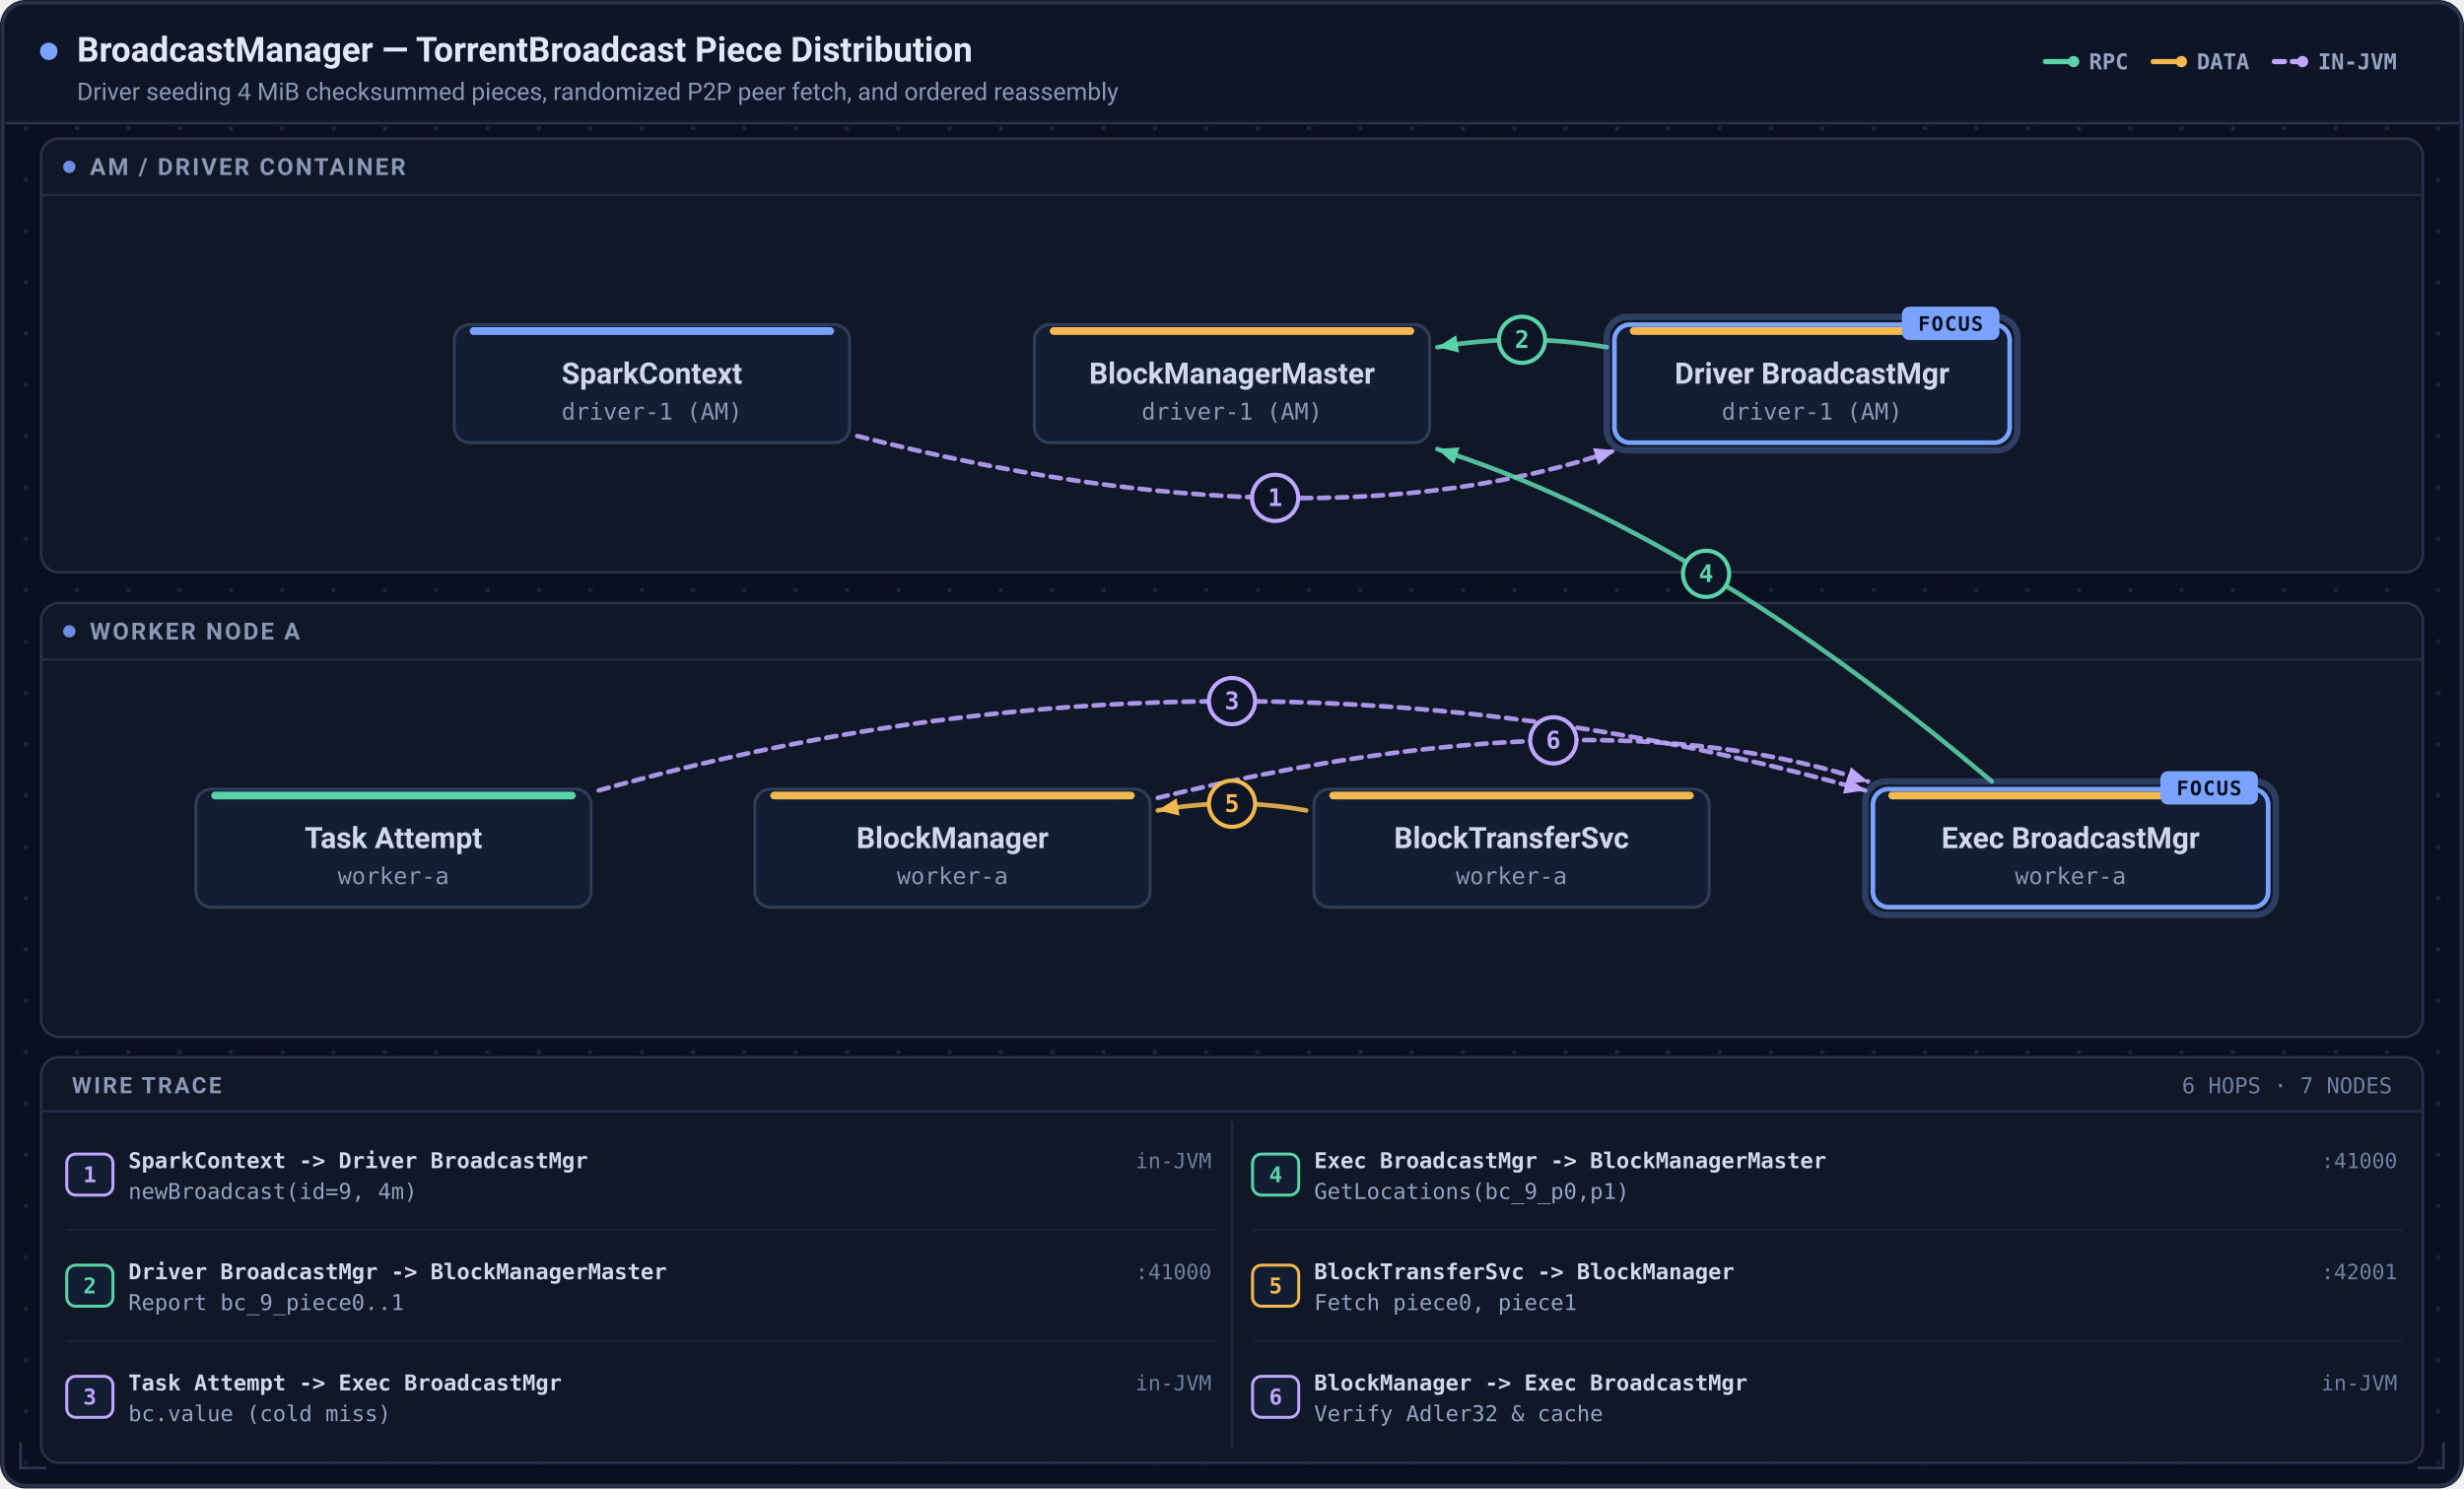
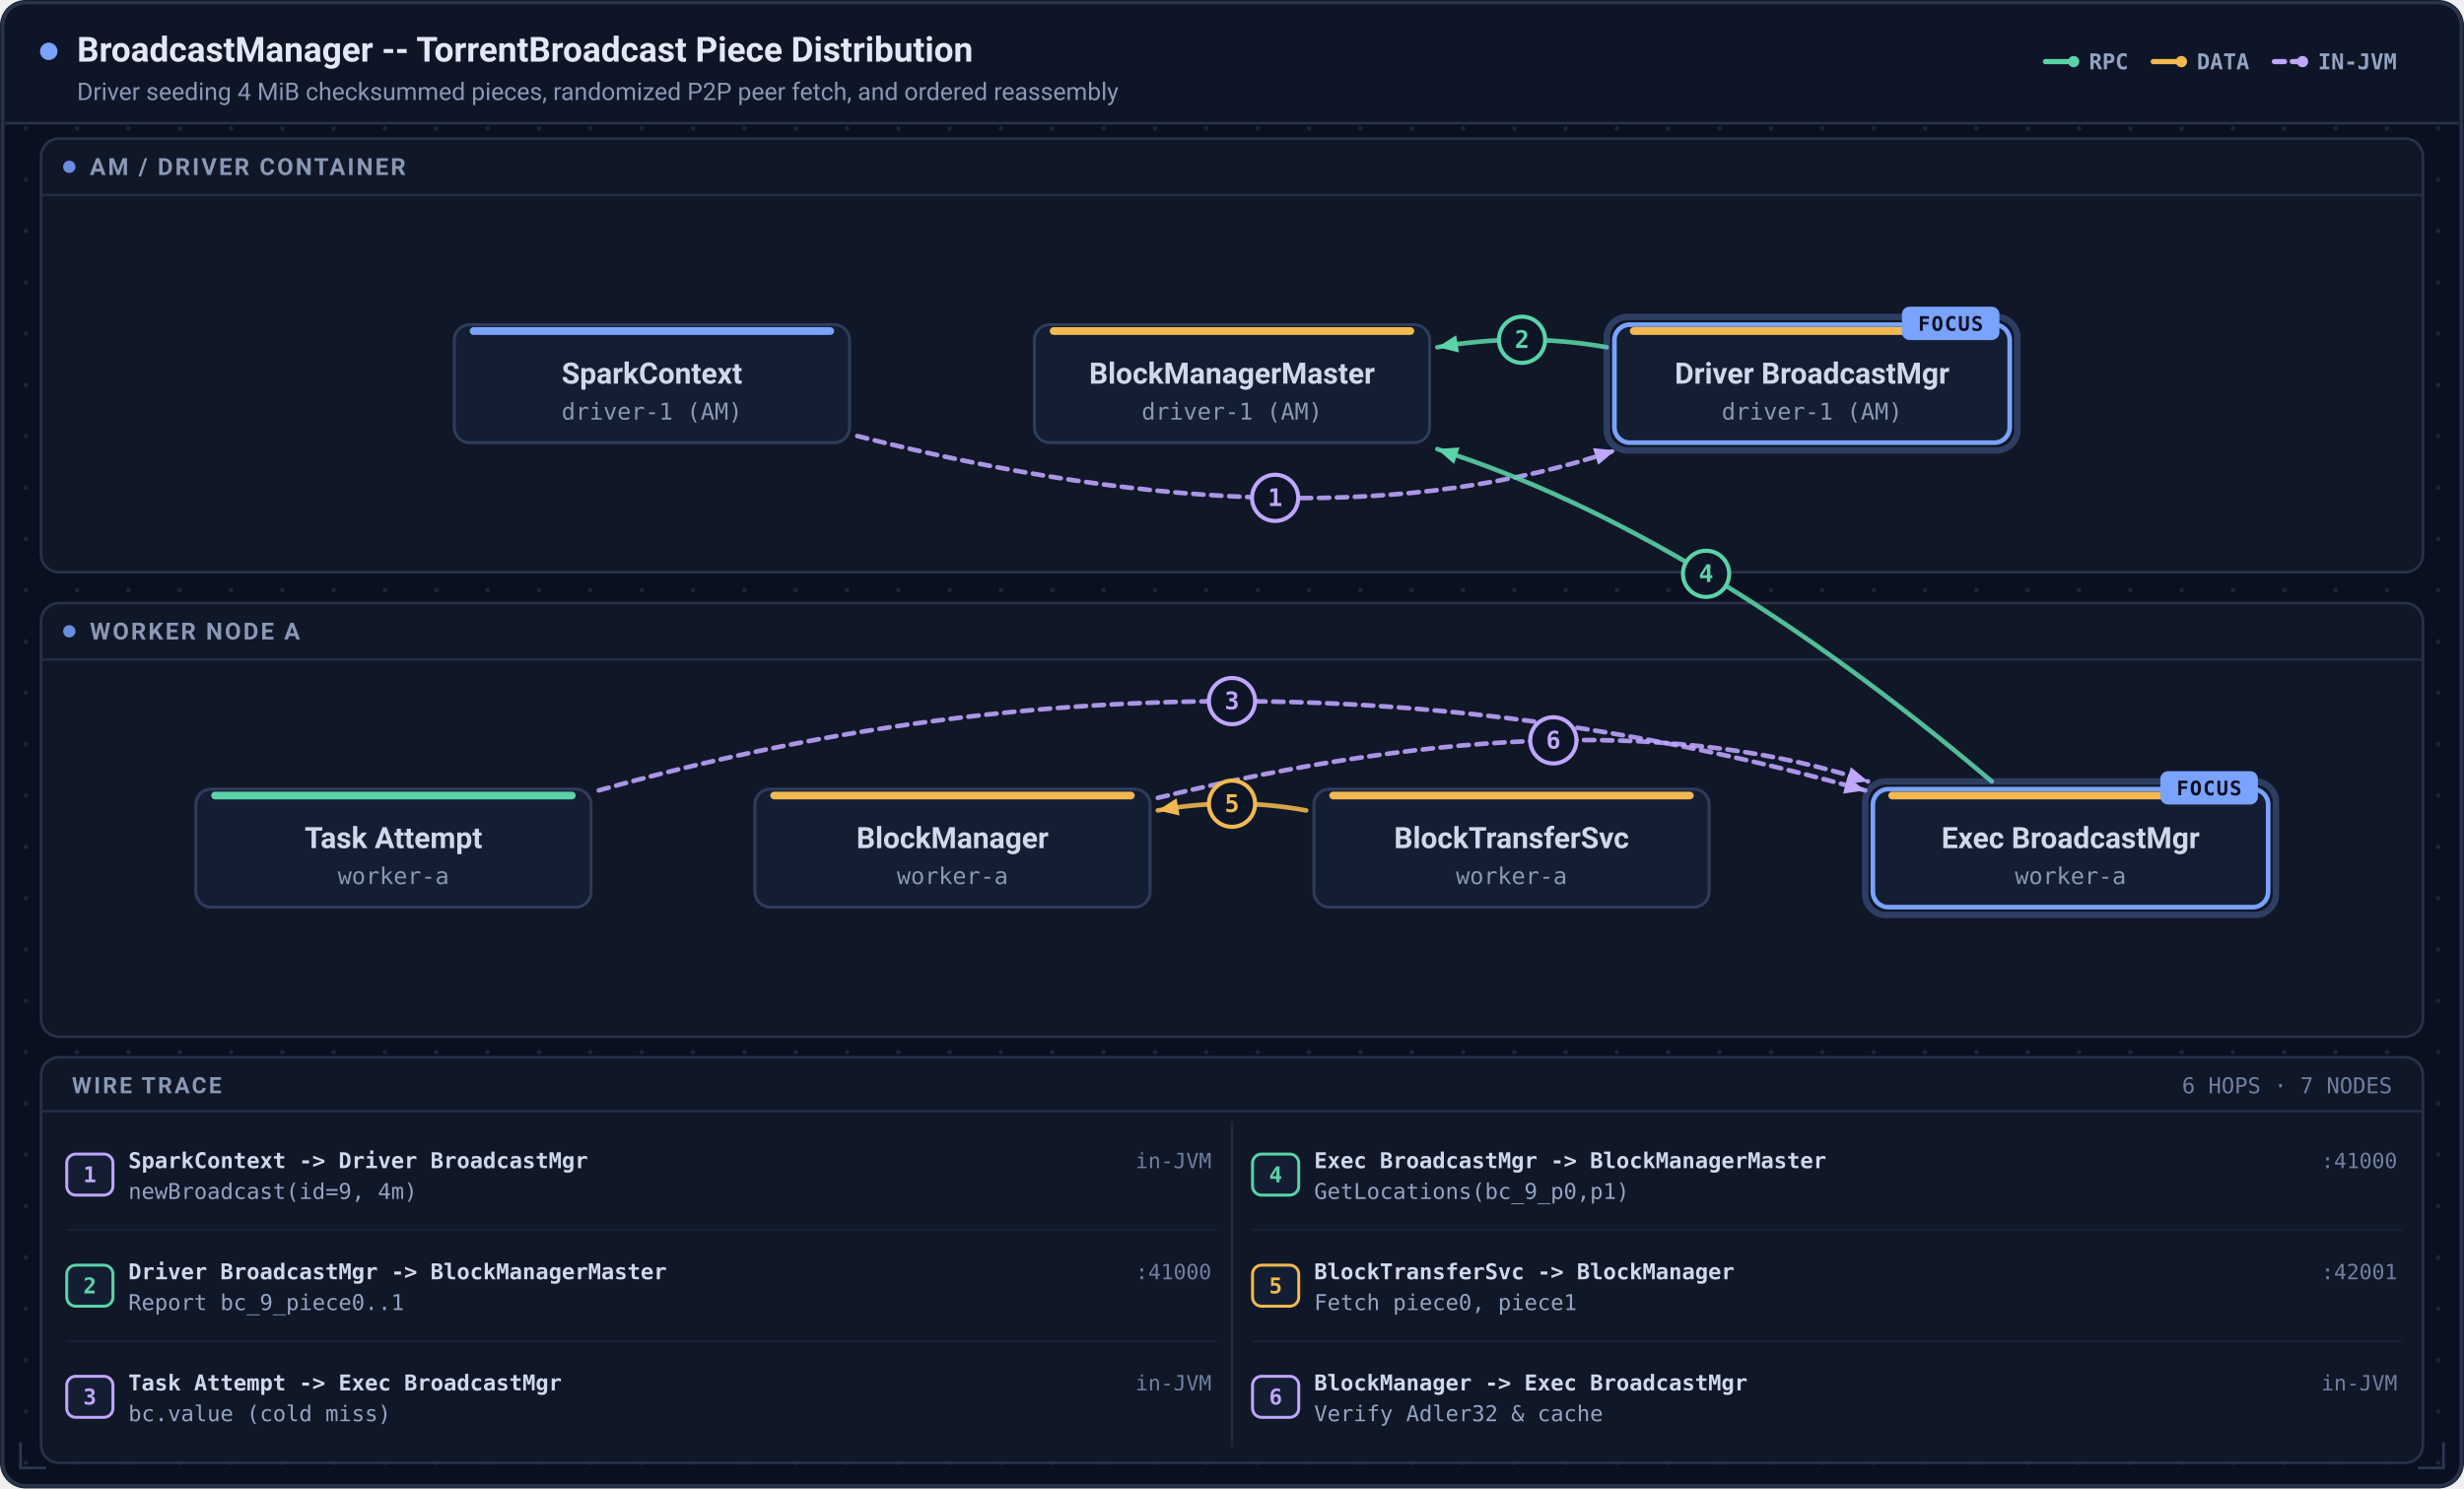
<svg xmlns="http://www.w3.org/2000/svg" width="960" height="580" viewBox="0 0 960 580" role="img" aria-labelledby="topo-title" aria-describedby="topo-desc">
  <defs>
    <pattern id="bp-grid" width="20" height="20" patternUnits="userSpaceOnUse">
      <circle cx="10" cy="10" r="0.9" fill="#1a253b" />
    </pattern>
  </defs>
  <style>
.f-sans { font-family: system-ui, -apple-system, 'Segoe UI', Roboto, Helvetica, Arial, sans-serif; }
.f-mono { font-family: ui-monospace, 'Cascadia Code', 'SFMono-Regular', Menlo, Consolas, monospace; }
@keyframes packet-travel {
  0% { transform: translate(334px, 169.9px); color: #bfa6ff; opacity: 0; }
  0.67% { transform: translate(334px, 169.9px); color: #bfa6ff; opacity: 1; }
  5.17% { transform: translate(444.9px, 190.6px); color: #bfa6ff; opacity: 1; }
  9.67% { transform: translate(545.3px, 192.5px); color: #bfa6ff; opacity: 1; }
  14.17% { transform: translate(629.3px, 175.5px); color: #bfa6ff; opacity: 1; }
  15.33% { transform: translate(629.3px, 175.5px); color: #bfa6ff; opacity: 0; }
  16.00% { transform: translate(626px, 135.3px); color: #5bd3a8; opacity: 0; }
  17.33% { transform: translate(626px, 135.3px); color: #5bd3a8; opacity: 1; }
  21.83% { transform: translate(604.2px, 132.8px); color: #5bd3a8; opacity: 1; }
  26.33% { transform: translate(581.8px, 132.8px); color: #5bd3a8; opacity: 1; }
  30.83% { transform: translate(560px, 135.3px); color: #5bd3a8; opacity: 1; }
  32.00% { transform: translate(560px, 135.3px); color: #5bd3a8; opacity: 0; }
  32.67% { transform: translate(233.3px, 308px); color: #bfa6ff; opacity: 0; }
  34.00% { transform: translate(233.3px, 308px); color: #bfa6ff; opacity: 1; }
  38.50% { transform: translate(396.1px, 277.3px); color: #bfa6ff; opacity: 1; }
  43.00% { transform: translate(563.9px, 277.3px); color: #bfa6ff; opacity: 1; }
  47.50% { transform: translate(726.7px, 308px); color: #bfa6ff; opacity: 1; }
  48.67% { transform: translate(726.7px, 308px); color: #bfa6ff; opacity: 0; }
  49.33% { transform: translate(776px, 304.5px); color: #5bd3a8; opacity: 0; }
  50.67% { transform: translate(776px, 304.5px); color: #5bd3a8; opacity: 1; }
  55.17% { transform: translate(701.8px, 247.5px); color: #5bd3a8; opacity: 1; }
  59.67% { transform: translate(628.4px, 203.4px); color: #5bd3a8; opacity: 1; }
  64.17% { transform: translate(560px, 175px); color: #5bd3a8; opacity: 1; }
  65.33% { transform: translate(560px, 175px); color: #5bd3a8; opacity: 0; }
  66.00% { transform: translate(508.9px, 315.8px); color: #f2b950; opacity: 0; }
  67.33% { transform: translate(508.9px, 315.8px); color: #f2b950; opacity: 1; }
  71.83% { transform: translate(489.8px, 313.5px); color: #f2b950; opacity: 1; }
  76.33% { transform: translate(470.2px, 313.5px); color: #f2b950; opacity: 1; }
  80.83% { transform: translate(451.1px, 315.8px); color: #f2b950; opacity: 1; }
  82.00% { transform: translate(451.1px, 315.8px); color: #f2b950; opacity: 0; }
  82.67% { transform: translate(451.1px, 310.9px); color: #bfa6ff; opacity: 0; }
  84.00% { transform: translate(451.1px, 310.9px); color: #bfa6ff; opacity: 1; }
  88.50% { transform: translate(556.3px, 291.8px); color: #bfa6ff; opacity: 1; }
  93.00% { transform: translate(650.4px, 289.6px); color: #bfa6ff; opacity: 1; }
  97.50% { transform: translate(727.8px, 304.5px); color: #bfa6ff; opacity: 1; }
  98.67% { transform: translate(727.8px, 304.5px); color: #bfa6ff; opacity: 0; }
  100% { transform: translate(334px, 169.9px); color: #bfa6ff; opacity: 0; }
}
#packet-orb {
  opacity: 0;
  animation: packet-travel 9s linear infinite;
}
@media (prefers-reduced-motion: reduce) {
  #packet-orb { display: none; animation: none; }
}
</style>
  <rect x="0" y="0" width="960" height="580" rx="10" fill="#0b1020" />
  <rect x="1" y="1" width="958" height="578" rx="9" fill="url(#bp-grid)" />
  <rect x="1" y="1" width="958" height="578" rx="9" fill="none" stroke="#283349" stroke-width="1.5" />
  <g stroke="#344666" stroke-width="1" fill="none" opacity="0.75">
    <path d="M 8 18 V 8 H 18" />
    <path d="M 942 8 H 952 V 18" />
    <path d="M 8 562 V 572 H 18" />
    <path d="M 942 572 H 952 V 562" />
  </g>
  <g class="header-band">
    <path d="M 10 2 H 950 A 8 8 0 0 1 958 10 V 48 H 2 V 10 A 8 8 0 0 1 10 2 Z" fill="#0e1526" />
    <line x1="2" y1="48" x2="958" y2="48" stroke="#283349" stroke-width="1" />
    <circle cx="19" cy="20" r="3.4" fill="#7aa2ff" />
-     <text class="f-sans" x="30" y="24" fill="#e2e8f5" font-size="13.5" font-weight="700">BroadcastManager — TorrentBroadcast Piece Distribution</text>
+     <text class="f-sans" x="30" y="24" fill="#e2e8f5" font-size="13.5" font-weight="700">BroadcastManager -- TorrentBroadcast Piece Distribution</text>
    <text class="f-sans" x="30" y="39" fill="#8998b4" font-size="9.5">Driver seeding 4 MiB checksummed pieces, randomized P2P peer fetch, and ordered reassembly</text>
    <g class="channel-legend">
      <line x1="796.9" y1="24" x2="807.9" y2="24" stroke="#5bd3a8" stroke-width="2" stroke-linecap="round" />
      <circle cx="807.9" cy="24" r="2.2" fill="#5bd3a8" />
      <text class="f-mono" x="813.9" y="27" fill="#93a4c2" font-size="8.5" font-weight="600">RPC</text>
      <line x1="838.9" y1="24" x2="849.9" y2="24" stroke="#f2b950" stroke-width="2" stroke-linecap="round" />
      <circle cx="849.9" cy="24" r="2.2" fill="#f2b950" />
      <text class="f-mono" x="855.9" y="27" fill="#93a4c2" font-size="8.5" font-weight="600">DATA</text>
      <line x1="886.1" y1="24" x2="897.1" y2="24" stroke="#bfa6ff" stroke-width="2" stroke-dasharray="4 3" stroke-linecap="round" />
      <circle cx="897.1" cy="24" r="2.2" fill="#bfa6ff" />
      <text class="f-mono" x="903.1" y="27" fill="#93a4c2" font-size="8.5" font-weight="600">IN-JVM</text>
    </g>
  </g>
  <g class="topology-stage">
    <g class="host-zone" data-zone="driver-jvm">
      <rect x="16" y="54" width="928" height="169" rx="7" fill="#101727" stroke="#283349" stroke-width="1" />
      <line x1="16" y1="76" x2="944" y2="76" stroke="#212d45" stroke-width="1" />
      <circle cx="27" cy="65" r="2.4" fill="#7aa2ff" fill-opacity="0.85" />
      <text class="f-sans" x="35" y="68.2" fill="#8998b4" font-size="9.2" font-weight="700" letter-spacing="0.09em">AM / DRIVER CONTAINER</text>
    </g>
    <g class="host-zone" data-zone="worker-node-a">
      <rect x="16" y="235" width="928" height="169" rx="7" fill="#101727" stroke="#283349" stroke-width="1" />
      <line x1="16" y1="257" x2="944" y2="257" stroke="#212d45" stroke-width="1" />
      <circle cx="27" cy="246" r="2.4" fill="#7aa2ff" fill-opacity="0.85" />
      <text class="f-sans" x="35" y="249.2" fill="#8998b4" font-size="9.2" font-weight="700" letter-spacing="0.09em">WORKER NODE A</text>
    </g>
    <g class="topo-edge" data-from="spark-context" data-to="driver-bm">
      <path d="M 334 169.9 Q 512 215.3 629.3 175.5" fill="none" stroke="#bfa6ff" stroke-width="1.8" stroke-opacity="0.88" stroke-dasharray="4 3" stroke-linecap="round" />
      <polygon points="-8,-3.4 0,0 -8,3.4" fill="#bfa6ff" transform="translate(629.3, 175.5) rotate(-17.3)" />
    </g>
    <g class="topo-edge" data-from="driver-bm" data-to="block-manager-master">
      <path d="M 626 135.3 Q 593 129.5 560 135.3" fill="none" stroke="#5bd3a8" stroke-width="1.8" stroke-opacity="0.88" stroke-linecap="round" />
      <polygon points="-8,-3.4 0,0 -8,3.4" fill="#5bd3a8" transform="translate(560, 135.3) rotate(170.6)" />
    </g>
    <g class="topo-edge" data-from="task-attempt" data-to="exec-bm">
      <path d="M 233.3 308 Q 480 238.5 726.7 308" fill="none" stroke="#bfa6ff" stroke-width="1.8" stroke-opacity="0.88" stroke-dasharray="4 3" stroke-linecap="round" />
      <polygon points="-8,-3.4 0,0 -8,3.4" fill="#bfa6ff" transform="translate(726.7, 308) rotate(14.8)" />
    </g>
    <g class="topo-edge" data-from="exec-bm" data-to="block-manager-master">
      <path d="M 776 304.5 Q 661.4 207.4 560 175" fill="none" stroke="#5bd3a8" stroke-width="1.8" stroke-opacity="0.88" stroke-linecap="round" />
      <polygon points="-8,-3.4 0,0 -8,3.4" fill="#5bd3a8" transform="translate(560, 175) rotate(-161.4)" />
    </g>
    <g class="topo-edge" data-from="block-transfer-service" data-to="block-manager">
      <path d="M 508.9 315.8 Q 480 310.5 451.1 315.8" fill="none" stroke="#f2b950" stroke-width="1.8" stroke-opacity="0.88" stroke-linecap="round" />
      <polygon points="-8,-3.4 0,0 -8,3.4" fill="#f2b950" transform="translate(451.1, 315.8) rotate(170.2)" />
    </g>
    <g class="topo-edge" data-from="block-manager" data-to="exec-bm">
      <path d="M 451.1 310.9 Q 620.9 269.3 727.8 304.5" fill="none" stroke="#bfa6ff" stroke-width="1.8" stroke-opacity="0.88" stroke-dasharray="4 3" stroke-linecap="round" />
      <polygon points="-8,-3.4 0,0 -8,3.4" fill="#bfa6ff" transform="translate(727.8, 304.5) rotate(16.8)" />
    </g>
    <g class="topo-node" data-id="spark-context">
      <rect x="177" y="126.5" width="154" height="46" rx="6" fill="#141e32" stroke="#2e3d59" stroke-width="1.15" />
      <rect x="183" y="127.5" width="142" height="3" rx="1.5" fill="#7aa2ff" />
      <text class="f-sans" x="254" y="149.5" text-anchor="middle" fill="#d0d9ec" font-size="11.5" font-weight="700">SparkContext</text>
      <text class="f-mono" x="254" y="163.5" text-anchor="middle" fill="#8998b4" font-size="9">driver-1 (AM)</text>
    </g>
    <g class="topo-node" data-id="block-manager-master">
      <rect x="403" y="126.5" width="154" height="46" rx="6" fill="#141e32" stroke="#2e3d59" stroke-width="1.15" />
      <rect x="409" y="127.5" width="142" height="3" rx="1.5" fill="#f2b950" />
      <text class="f-sans" x="480" y="149.5" text-anchor="middle" fill="#d0d9ec" font-size="11.5" font-weight="700">BlockManagerMaster</text>
      <text class="f-mono" x="480" y="163.5" text-anchor="middle" fill="#8998b4" font-size="9">driver-1 (AM)</text>
    </g>
    <g class="topo-node" data-id="driver-bm">
      <rect x="626" y="123.5" width="160" height="52" rx="8" fill="none" stroke="#7aa2ff" stroke-opacity="0.28" stroke-width="2.5" />
      <rect x="629" y="126.5" width="154" height="46" rx="6" fill="#141e32" stroke="#7aa2ff" stroke-width="1.8" />
      <rect x="635" y="127.5" width="142" height="3" rx="1.5" fill="#f2b950" />
      <text class="f-sans" x="706" y="149.5" text-anchor="middle" fill="#d0d9ec" font-size="11.5" font-weight="700">Driver BroadcastMgr</text>
      <text class="f-mono" x="706" y="163.5" text-anchor="middle" fill="#8998b4" font-size="9">driver-1 (AM)</text>
      <g transform="translate(741, 119.5)">
        <rect x="0" y="0" width="38" height="13" rx="3" fill="#7aa2ff" />
        <text class="f-mono" x="19" y="9.4" text-anchor="middle" fill="#0b1020" font-size="7.8" font-weight="700" letter-spacing="0.06em">FOCUS</text>
      </g>
    </g>
    <g class="topo-node" data-id="task-attempt">
      <rect x="76.3" y="307.5" width="154" height="46" rx="6" fill="#141e32" stroke="#2e3d59" stroke-width="1.15" />
      <rect x="82.3" y="308.5" width="142" height="3" rx="1.5" fill="#5bd3a8" />
      <text class="f-sans" x="153.3" y="330.5" text-anchor="middle" fill="#d0d9ec" font-size="11.5" font-weight="700">Task Attempt</text>
      <text class="f-mono" x="153.3" y="344.5" text-anchor="middle" fill="#8998b4" font-size="9">worker-a</text>
    </g>
    <g class="topo-node" data-id="block-manager">
      <rect x="294.1" y="307.5" width="154" height="46" rx="6" fill="#141e32" stroke="#2e3d59" stroke-width="1.15" />
      <rect x="300.1" y="308.5" width="142" height="3" rx="1.5" fill="#f2b950" />
      <text class="f-sans" x="371.1" y="330.5" text-anchor="middle" fill="#d0d9ec" font-size="11.5" font-weight="700">BlockManager</text>
      <text class="f-mono" x="371.1" y="344.5" text-anchor="middle" fill="#8998b4" font-size="9">worker-a</text>
    </g>
    <g class="topo-node" data-id="block-transfer-service">
      <rect x="511.9" y="307.5" width="154" height="46" rx="6" fill="#141e32" stroke="#2e3d59" stroke-width="1.15" />
      <rect x="517.9" y="308.5" width="142" height="3" rx="1.5" fill="#f2b950" />
      <text class="f-sans" x="588.9" y="330.5" text-anchor="middle" fill="#d0d9ec" font-size="11.5" font-weight="700">BlockTransferSvc</text>
      <text class="f-mono" x="588.9" y="344.5" text-anchor="middle" fill="#8998b4" font-size="9">worker-a</text>
    </g>
    <g class="topo-node" data-id="exec-bm">
      <rect x="726.7" y="304.5" width="160" height="52" rx="8" fill="none" stroke="#7aa2ff" stroke-opacity="0.28" stroke-width="2.5" />
      <rect x="729.7" y="307.5" width="154" height="46" rx="6" fill="#141e32" stroke="#7aa2ff" stroke-width="1.8" />
      <rect x="735.7" y="308.5" width="142" height="3" rx="1.5" fill="#f2b950" />
      <text class="f-sans" x="806.7" y="330.5" text-anchor="middle" fill="#d0d9ec" font-size="11.5" font-weight="700">Exec BroadcastMgr</text>
      <text class="f-mono" x="806.7" y="344.5" text-anchor="middle" fill="#8998b4" font-size="9">worker-a</text>
      <g transform="translate(841.7, 300.5)">
        <rect x="0" y="0" width="38" height="13" rx="3" fill="#7aa2ff" />
        <text class="f-mono" x="19" y="9.4" text-anchor="middle" fill="#0b1020" font-size="7.8" font-weight="700" letter-spacing="0.06em">FOCUS</text>
      </g>
    </g>
    <g class="hop-badge" data-hop="1">
      <circle cx="496.8" cy="194" r="9" fill="#0d1526" stroke="#bfa6ff" stroke-width="1.6" />
      <text class="f-mono" x="496.8" y="197.2" text-anchor="middle" fill="#bfa6ff" font-size="9.5" font-weight="700">1</text>
    </g>
    <g class="hop-badge" data-hop="2">
      <circle cx="593" cy="132.4" r="9" fill="#0d1526" stroke="#5bd3a8" stroke-width="1.6" />
      <text class="f-mono" x="593" y="135.6" text-anchor="middle" fill="#5bd3a8" font-size="9.5" font-weight="700">2</text>
    </g>
    <g class="hop-badge" data-hop="3">
      <circle cx="480" cy="273.2" r="9" fill="#0d1526" stroke="#bfa6ff" stroke-width="1.6" />
      <text class="f-mono" x="480" y="276.4" text-anchor="middle" fill="#bfa6ff" font-size="9.5" font-weight="700">3</text>
    </g>
    <g class="hop-badge" data-hop="4">
      <circle cx="664.7" cy="223.6" r="9" fill="#0d1526" stroke="#5bd3a8" stroke-width="1.6" />
      <text class="f-mono" x="664.7" y="226.8" text-anchor="middle" fill="#5bd3a8" font-size="9.5" font-weight="700">4</text>
    </g>
    <g class="hop-badge" data-hop="5">
      <circle cx="480" cy="313.2" r="9" fill="#0d1526" stroke="#f2b950" stroke-width="1.6" />
      <text class="f-mono" x="480" y="316.4" text-anchor="middle" fill="#f2b950" font-size="9.5" font-weight="700">5</text>
    </g>
    <g class="hop-badge" data-hop="6">
      <circle cx="605.2" cy="288.5" r="9" fill="#0d1526" stroke="#bfa6ff" stroke-width="1.6" />
      <text class="f-mono" x="605.2" y="291.7" text-anchor="middle" fill="#bfa6ff" font-size="9.5" font-weight="700">6</text>
    </g>
    <g id="packet-orb" aria-hidden="true">
      <circle cx="0" cy="0" r="11" fill="currentColor" fill-opacity="0.22" />
      <circle cx="0" cy="0" r="6.2" fill="currentColor" fill-opacity="0.48" />
      <circle cx="0" cy="0" r="3.4" fill="#ffffff" stroke="currentColor" stroke-width="1.5" />
    </g>
  </g>
  <g class="wire-trace-strip">
    <rect x="16" y="412" width="928" height="158" rx="7" fill="#101727" stroke="#283349" stroke-width="1" />
    <line x1="16" y1="433" x2="944" y2="433" stroke="#212d45" stroke-width="1" />
    <text class="f-sans" x="28" y="426" fill="#8998b4" font-size="8.8" font-weight="700" letter-spacing="0.1em">WIRE TRACE</text>
    <text class="f-mono" x="932" y="426" text-anchor="end" fill="#6f80a0" font-size="8.5">6 HOPS · 7 NODES</text>
    <line x1="480" y1="437" x2="480" y2="564" stroke="#1e2940" stroke-width="1" />
    <g class="trace-row" data-hop="1">
      <rect x="26" y="449.7" width="18" height="16" rx="3.5" fill="#141e32" stroke="#bfa6ff" stroke-width="1.15" />
      <text class="f-mono" x="35" y="460.7" text-anchor="middle" fill="#bfa6ff" font-size="8.5" font-weight="700">1</text>
      <text class="f-mono" x="50" y="455.2" fill="#d0d9ec" font-size="8.5" font-weight="600">SparkContext -&gt; Driver BroadcastMgr</text>
      <text class="f-mono" x="472" y="455.2" text-anchor="end" fill="#6f80a0" font-size="8.2">in-JVM</text>
      <text class="f-mono" x="50" y="467.2" fill="#93a4c2" font-size="8.5">newBroadcast(id=9, 4m)</text>
    </g>
    <g class="trace-row" data-hop="2">
      <line x1="26" y1="479.3" x2="474" y2="479.3" stroke="#182236" stroke-width="0.75" />
      <rect x="26" y="493" width="18" height="16" rx="3.5" fill="#141e32" stroke="#5bd3a8" stroke-width="1.15" />
      <text class="f-mono" x="35" y="504" text-anchor="middle" fill="#5bd3a8" font-size="8.5" font-weight="700">2</text>
      <text class="f-mono" x="50" y="498.5" fill="#d0d9ec" font-size="8.5" font-weight="600">Driver BroadcastMgr -&gt; BlockManagerMaster</text>
      <text class="f-mono" x="472" y="498.5" text-anchor="end" fill="#6f80a0" font-size="8.2">:41000</text>
      <text class="f-mono" x="50" y="510.5" fill="#93a4c2" font-size="8.5">Report bc_9_piece0..1</text>
    </g>
    <g class="trace-row" data-hop="3">
      <line x1="26" y1="522.7" x2="474" y2="522.7" stroke="#182236" stroke-width="0.75" />
      <rect x="26" y="536.3" width="18" height="16" rx="3.5" fill="#141e32" stroke="#bfa6ff" stroke-width="1.15" />
      <text class="f-mono" x="35" y="547.3" text-anchor="middle" fill="#bfa6ff" font-size="8.5" font-weight="700">3</text>
      <text class="f-mono" x="50" y="541.8" fill="#d0d9ec" font-size="8.5" font-weight="600">Task Attempt -&gt; Exec BroadcastMgr</text>
      <text class="f-mono" x="472" y="541.8" text-anchor="end" fill="#6f80a0" font-size="8.2">in-JVM</text>
      <text class="f-mono" x="50" y="553.8" fill="#93a4c2" font-size="8.5">bc.value (cold miss)</text>
    </g>
    <g class="trace-row" data-hop="4">
      <rect x="488" y="449.7" width="18" height="16" rx="3.5" fill="#141e32" stroke="#5bd3a8" stroke-width="1.15" />
      <text class="f-mono" x="497" y="460.7" text-anchor="middle" fill="#5bd3a8" font-size="8.5" font-weight="700">4</text>
      <text class="f-mono" x="512" y="455.2" fill="#d0d9ec" font-size="8.5" font-weight="600">Exec BroadcastMgr -&gt; BlockManagerMaster</text>
      <text class="f-mono" x="934" y="455.2" text-anchor="end" fill="#6f80a0" font-size="8.2">:41000</text>
      <text class="f-mono" x="512" y="467.2" fill="#93a4c2" font-size="8.5">GetLocations(bc_9_p0,p1)</text>
    </g>
    <g class="trace-row" data-hop="5">
      <line x1="488" y1="479.3" x2="936" y2="479.3" stroke="#182236" stroke-width="0.75" />
      <rect x="488" y="493" width="18" height="16" rx="3.5" fill="#141e32" stroke="#f2b950" stroke-width="1.15" />
      <text class="f-mono" x="497" y="504" text-anchor="middle" fill="#f2b950" font-size="8.5" font-weight="700">5</text>
      <text class="f-mono" x="512" y="498.5" fill="#d0d9ec" font-size="8.5" font-weight="600">BlockTransferSvc -&gt; BlockManager</text>
      <text class="f-mono" x="934" y="498.5" text-anchor="end" fill="#6f80a0" font-size="8.2">:42001</text>
      <text class="f-mono" x="512" y="510.5" fill="#93a4c2" font-size="8.5">Fetch piece0, piece1</text>
    </g>
    <g class="trace-row" data-hop="6">
      <line x1="488" y1="522.7" x2="936" y2="522.7" stroke="#182236" stroke-width="0.75" />
      <rect x="488" y="536.3" width="18" height="16" rx="3.5" fill="#141e32" stroke="#bfa6ff" stroke-width="1.15" />
      <text class="f-mono" x="497" y="547.3" text-anchor="middle" fill="#bfa6ff" font-size="8.5" font-weight="700">6</text>
      <text class="f-mono" x="512" y="541.8" fill="#d0d9ec" font-size="8.5" font-weight="600">BlockManager -&gt; Exec BroadcastMgr</text>
      <text class="f-mono" x="934" y="541.8" text-anchor="end" fill="#6f80a0" font-size="8.2">in-JVM</text>
      <text class="f-mono" x="512" y="553.8" fill="#93a4c2" font-size="8.5">Verify Adler32 &amp; cache</text>
    </g>
  </g>
</svg>
